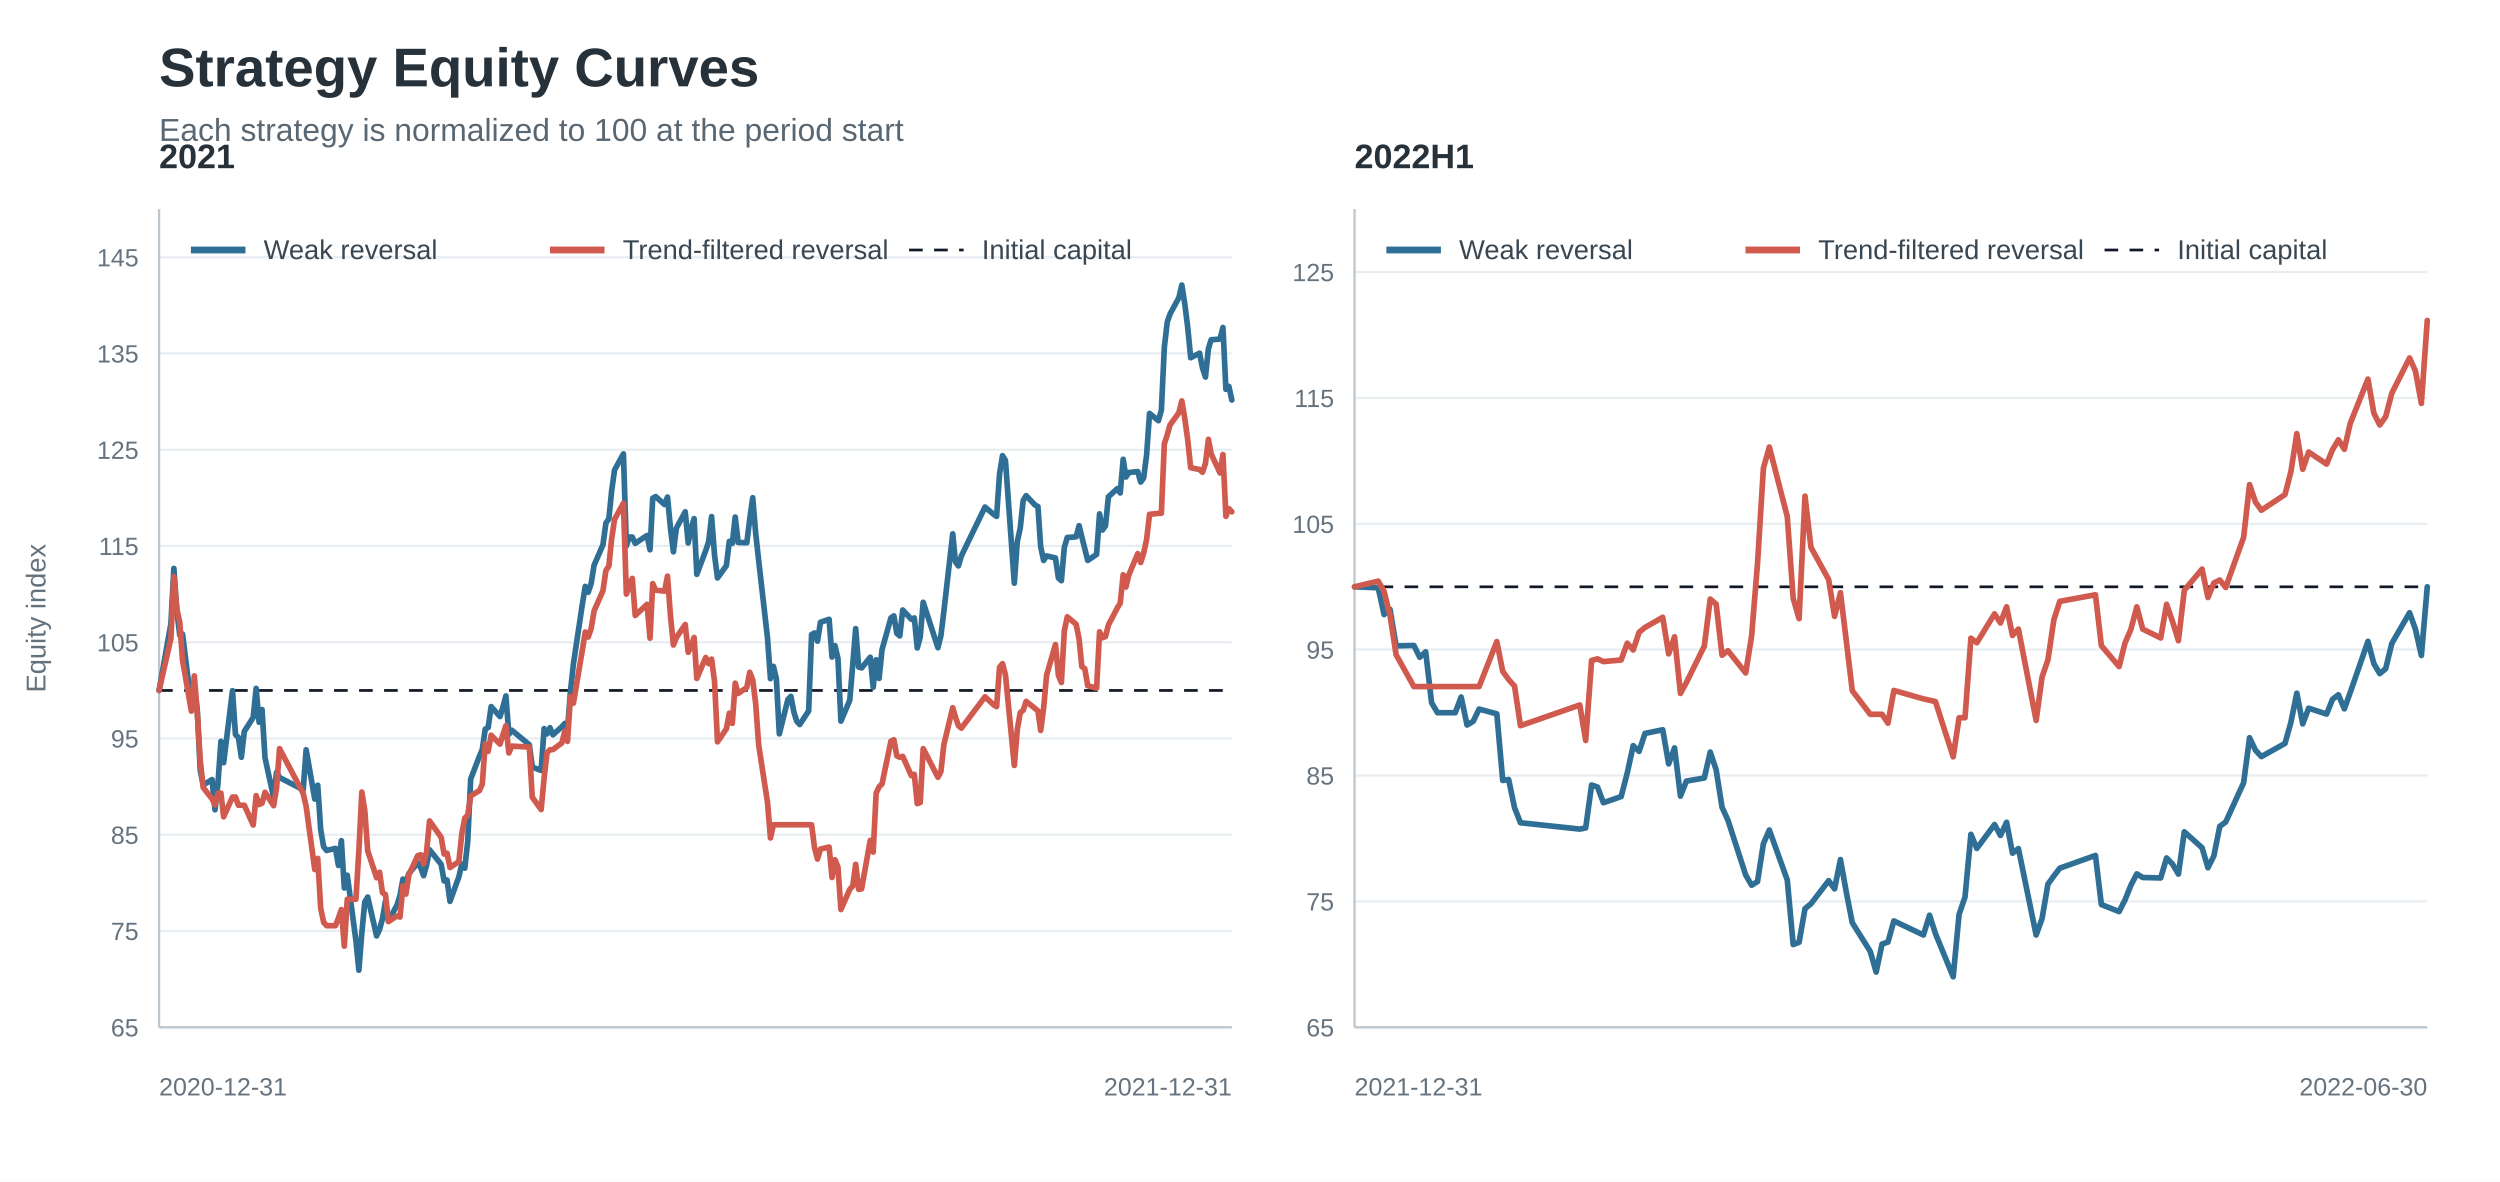
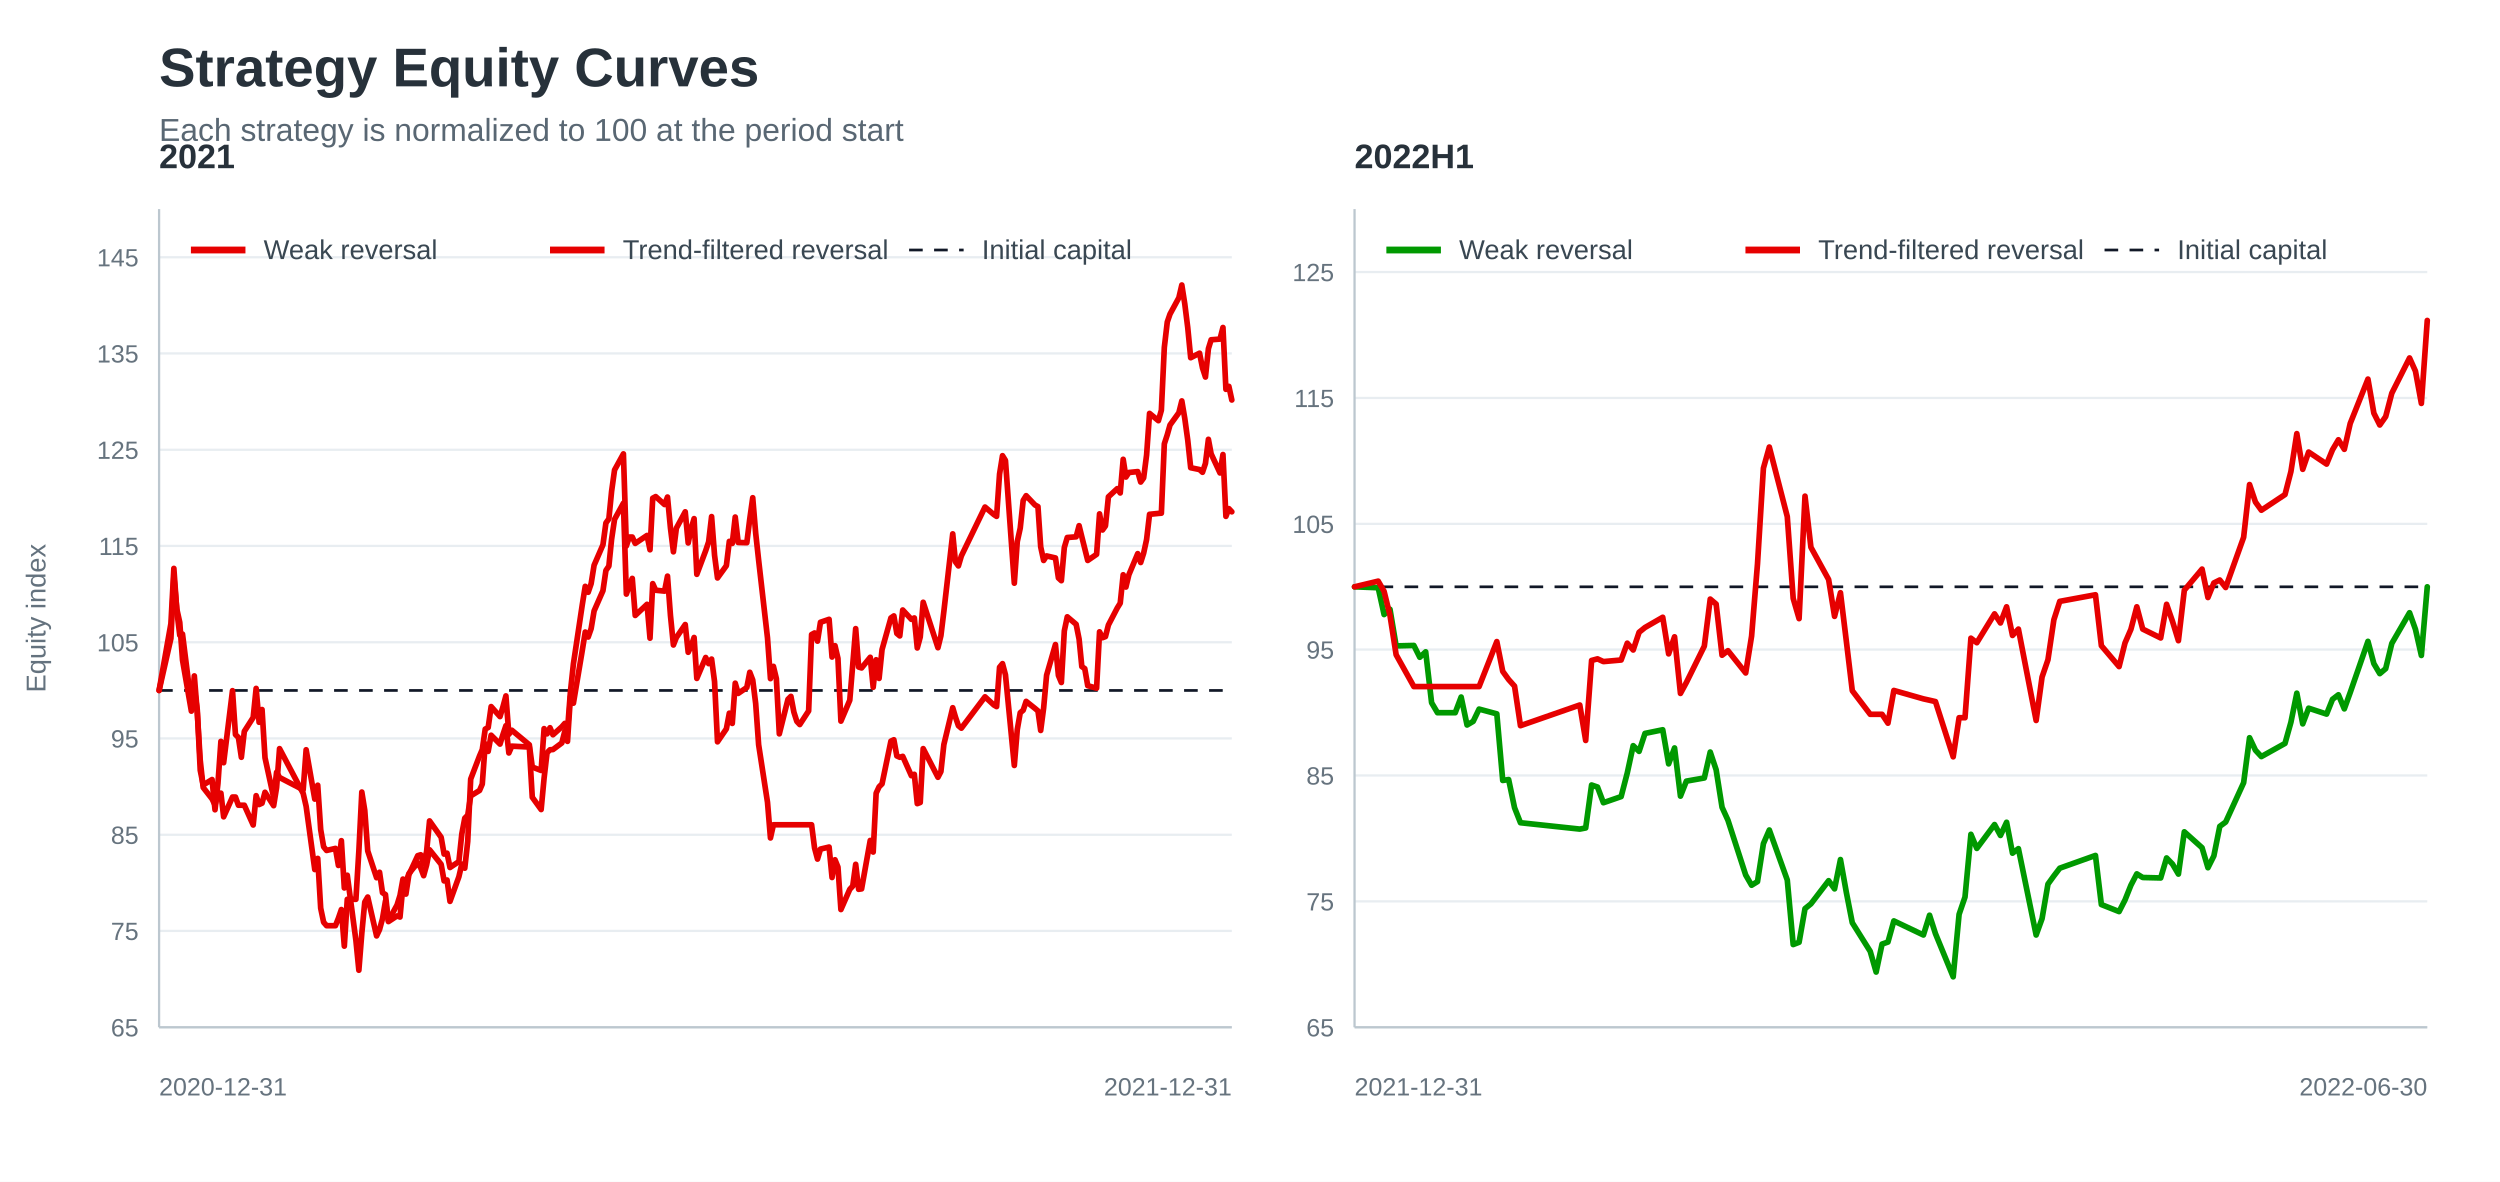
<svg xmlns="http://www.w3.org/2000/svg" width="1100" height="520" viewBox="0 0 1100 520" role="img">
  <rect width="100%" height="100%" fill="#ffffff" />
  <text x="70.0" y="38.0" font-family="Arial, sans-serif" font-size="24" font-weight="700" fill="#27313a" text-anchor="start">Strategy Equity Curves</text>
  <text x="70.0" y="62.0" font-family="Arial, sans-serif" font-size="14" font-weight="400" fill="#596773" text-anchor="start">Each strategy is normalized to 100 at the period start</text>
  <text x="70.0" y="74.0" font-family="Arial, sans-serif" font-size="15" font-weight="700" fill="#27313a" text-anchor="start">2021</text>
  <line x1="70.0" y1="452.0" x2="542.0" y2="452.0" stroke="#e8edf1" stroke-width="1.0" />
  <text x="61.0" y="456.0" font-family="Arial, sans-serif" font-size="11" font-weight="400" fill="#66737e" text-anchor="end">65</text>
  <line x1="70.0" y1="409.6" x2="542.0" y2="409.6" stroke="#e8edf1" stroke-width="1.0" />
  <text x="61.0" y="413.6" font-family="Arial, sans-serif" font-size="11" font-weight="400" fill="#66737e" text-anchor="end">75</text>
  <line x1="70.0" y1="367.3" x2="542.0" y2="367.3" stroke="#e8edf1" stroke-width="1.0" />
  <text x="61.0" y="371.3" font-family="Arial, sans-serif" font-size="11" font-weight="400" fill="#66737e" text-anchor="end">85</text>
  <line x1="70.0" y1="324.9" x2="542.0" y2="324.9" stroke="#e8edf1" stroke-width="1.0" />
  <text x="61.0" y="328.9" font-family="Arial, sans-serif" font-size="11" font-weight="400" fill="#66737e" text-anchor="end">95</text>
  <line x1="70.0" y1="282.6" x2="542.0" y2="282.6" stroke="#e8edf1" stroke-width="1.0" />
  <text x="61.0" y="286.6" font-family="Arial, sans-serif" font-size="11" font-weight="400" fill="#66737e" text-anchor="end">105</text>
  <line x1="70.0" y1="240.2" x2="542.0" y2="240.2" stroke="#e8edf1" stroke-width="1.0" />
  <text x="61.0" y="244.2" font-family="Arial, sans-serif" font-size="11" font-weight="400" fill="#66737e" text-anchor="end">115</text>
  <line x1="70.0" y1="197.9" x2="542.0" y2="197.9" stroke="#e8edf1" stroke-width="1.0" />
  <text x="61.0" y="201.9" font-family="Arial, sans-serif" font-size="11" font-weight="400" fill="#66737e" text-anchor="end">125</text>
  <line x1="70.0" y1="155.5" x2="542.0" y2="155.5" stroke="#e8edf1" stroke-width="1.0" />
  <text x="61.0" y="159.5" font-family="Arial, sans-serif" font-size="11" font-weight="400" fill="#66737e" text-anchor="end">135</text>
  <line x1="70.0" y1="113.2" x2="542.0" y2="113.2" stroke="#e8edf1" stroke-width="1.0" />
  <text x="61.0" y="117.2" font-family="Arial, sans-serif" font-size="11" font-weight="400" fill="#66737e" text-anchor="end">145</text>
  <line x1="70.0" y1="92.0" x2="70.0" y2="452.0" stroke="#bcc7cf" stroke-width="1.0" />
  <line x1="70.0" y1="452.0" x2="542.0" y2="452.0" stroke="#bcc7cf" stroke-width="1.0" />
  <text x="70.0" y="482.0" font-family="Arial, sans-serif" font-size="11" font-weight="400" fill="#66737e" text-anchor="start">2020-12-31</text>
  <text x="542.0" y="482.0" font-family="Arial, sans-serif" font-size="11" font-weight="400" fill="#66737e" text-anchor="end">2021-12-31</text>
  <line x1="70.0" y1="303.8" x2="542.0" y2="303.8" stroke="#111827" stroke-width="1.2" stroke-dasharray="6 5" />
-   <polyline points="70.0,303.8 75.2,274.4 76.5,250.1 77.8,268.8 79.1,279.5 80.3,279.0 84.2,310.2 85.5,303.2 86.8,312.4 88.1,338.9 89.4,345.4 93.3,343.0 94.6,356.3 95.9,344.7 97.2,326.2 98.4,335.6 102.3,303.9 103.6,323.2 104.9,324.5 106.2,333.2 107.5,321.8 111.4,315.7 112.7,302.9 114.0,317.8 115.3,312.2 116.6,333.4 120.4,350.9 121.7,339.8 123.0,342.1 133.4,347.5 134.7,329.9 138.5,351.6 139.8,345.5 141.1,365.0 142.4,372.6 143.7,374.2 147.6,373.3 148.9,380.8 150.2,369.9 151.5,390.7 152.8,385.1 156.6,413.8 157.9,426.9 159.2,410.6 160.5,396.9 161.8,394.7 165.7,411.8 167.0,409.0 168.3,404.2 169.6,396.5 170.9,405.1 174.7,398.2 176.0,394.0 177.3,386.8 178.6,388.3 179.9,384.4 183.8,379.6 185.1,381.8 186.4,385.3 187.7,380.6 189.0,373.9 194.1,380.3 195.4,387.6 196.7,387.2 198.0,396.6 201.9,385.8 203.2,380.2 204.5,382.0 205.8,370.2 207.1,342.8 211.0,332.6 212.2,329.8 213.5,320.8 214.8,320.1 216.1,310.9 220.0,315.3 221.3,311.0 222.6,306.2 223.9,323.1 225.2,321.3 232.9,327.7 234.2,337.5 238.1,339.0 239.4,320.6 240.7,322.9 242.0,320.2 243.3,323.3 247.2,319.8 248.5,318.3 249.7,321.3 251.0,304.2 252.3,292.1 256.2,266.1 257.5,258.0 258.8,260.6 260.1,256.8 261.4,248.7 265.3,239.7 266.6,230.1 267.9,228.3 269.1,216.2 270.4,206.8 274.3,199.7 275.6,240.2 276.9,236.3 278.2,236.3 279.5,239.1 284.7,235.6 286.0,241.9 287.2,219.2 288.5,218.5 292.4,222.0 293.7,218.7 295.0,232.3 296.3,242.8 297.6,232.4 301.5,225.2 302.8,238.9 304.1,232.6 305.4,228.2 306.6,252.7 310.5,242.3 311.8,238.4 313.1,227.3 314.4,244.3 315.7,254.3 319.6,248.9 320.9,238.2 322.2,239.1 323.5,227.5 324.8,238.7 328.6,238.8 329.9,228.3 331.2,219.0 332.5,234.6 333.8,246.5 337.7,280.7 339.0,298.6 340.3,293.2 341.6,298.6 342.9,322.9 346.7,307.7 348.0,306.4 349.3,313.3 350.6,317.4 351.9,318.8 355.8,312.8 357.1,279.2 358.4,278.5 359.7,282.1 361.0,273.8 364.8,272.5 366.1,289.1 367.4,284.1 368.7,289.7 370.0,317.3 373.9,308.1 375.2,292.5 376.5,276.6 377.8,293.5 379.1,293.9 382.9,289.2 384.2,302.4 385.5,290.3 386.8,298.5 388.1,285.8 392.0,271.9 393.3,271.0 394.6,278.7 395.9,279.8 397.2,268.4 401.0,272.5 402.3,271.9 403.6,285.1 404.9,280.3 406.2,265.0 412.7,285.0 414.0,279.7 415.3,269.0 419.2,234.9 420.4,247.2 421.7,249.0 423.0,244.6 433.4,223.1 437.3,226.4 438.5,227.2 439.8,208.6 441.1,200.5 442.4,202.6 446.3,256.6 447.6,238.3 448.9,232.4 450.2,220.2 451.5,218.1 455.4,222.2 456.7,222.9 457.9,240.6 459.2,246.6 460.5,244.6 464.4,245.5 465.7,254.3 467.0,255.5 468.3,240.9 469.6,236.5 473.5,236.2 474.8,231.3 476.0,236.2 477.3,241.4 478.6,246.6 482.5,243.9 483.8,226.1 485.1,233.2 486.4,231.4 487.7,218.6 491.6,215.0 492.9,216.9 494.2,202.1 495.4,209.9 496.7,207.9 500.6,207.5 501.9,212.1 503.2,210.3 504.5,200.2 505.8,181.9 509.7,185.1 511.0,180.5 512.3,152.9 513.6,141.7 514.8,138.2 518.7,131.0 520.0,125.4 521.3,133.7 522.6,144.1 523.9,157.4 527.8,155.4 529.1,161.9 530.4,165.9 531.7,153.4 532.9,149.5 536.8,149.2 538.1,144.1 539.4,171.3 540.7,170.0 542.0,176.0" fill="none" stroke="#2f6f95" stroke-width="2.5" stroke-linejoin="round" stroke-linecap="round" />
-   <polyline points="70.0,303.8 75.2,280.9 76.5,253.7 77.8,268.0 79.1,273.9 80.3,290.4 84.2,312.9 85.5,297.4 86.8,313.6 88.1,334.5 89.4,346.5 93.3,351.5 94.6,354.2 95.9,349.0 97.2,349.0 98.4,359.4 102.3,350.7 103.6,350.7 104.9,354.3 106.2,354.3 107.5,354.3 111.4,363.0 112.7,350.1 114.0,354.0 115.3,353.4 116.6,348.6 120.4,354.5 121.7,346.5 123.0,329.4 133.4,349.1 134.7,354.8 138.5,382.6 139.8,377.7 141.1,399.6 142.4,405.8 143.7,407.3 147.6,407.3 148.9,404.0 150.2,400.2 151.5,416.3 152.8,395.7 156.6,395.7 157.9,374.4 159.2,348.5 160.5,356.6 161.8,374.4 165.7,386.2 167.0,383.8 168.3,392.8 169.6,393.6 170.9,405.5 174.7,403.0 176.0,403.5 177.3,389.7 178.6,393.4 179.9,384.9 183.8,376.5 185.1,376.1 186.4,380.1 187.7,374.7 189.0,361.2 194.1,368.4 195.4,375.8 196.7,375.4 198.0,381.7 201.9,379.1 203.2,366.9 204.5,360.0 205.8,358.7 207.1,350.2 211.0,347.8 212.2,345.0 213.5,327.3 214.8,330.6 216.1,323.5 220.0,327.4 221.3,323.2 222.6,319.3 223.9,331.3 225.2,328.3 232.9,328.7 234.2,350.8 238.1,356.2 239.4,342.4 240.7,331.2 242.0,329.9 243.3,329.8 247.2,326.9 248.5,321.8 249.7,326.2 251.0,306.5 252.3,309.4 256.2,286.2 257.5,278.1 258.8,280.3 260.1,276.6 261.4,268.8 265.3,259.9 266.6,251.0 267.9,249.1 269.1,237.3 270.4,228.5 274.3,221.4 275.6,261.4 276.9,257.6 278.2,254.5 279.5,270.8 284.7,265.9 286.0,280.8 287.2,256.8 288.5,259.7 292.4,260.1 293.7,253.5 295.0,270.8 296.3,283.8 297.6,280.5 301.5,274.8 302.8,287.0 304.1,284.3 305.4,280.5 306.6,298.5 310.5,289.3 311.8,292.0 313.1,290.0 314.4,299.9 315.7,326.4 319.6,320.7 320.9,313.8 322.2,318.3 323.5,300.6 324.8,305.1 328.6,302.5 329.9,295.8 331.2,299.2 332.5,309.6 333.8,327.7 337.7,353.0 339.0,368.7 340.3,362.9 341.6,362.9 342.9,362.9 346.7,362.9 348.0,362.9 349.3,362.9 350.6,362.9 351.9,362.9 355.8,362.9 357.1,362.9 358.4,373.1 359.7,378.0 361.0,373.6 364.8,372.7 366.1,386.1 367.4,378.3 368.7,381.5 370.0,400.2 373.9,391.3 375.2,389.9 376.5,380.3 377.8,391.3 379.1,391.1 382.9,369.8 384.2,374.9 385.5,349.0 386.8,346.2 388.1,344.9 392.0,326.1 393.3,325.5 394.6,332.6 395.9,333.2 397.2,332.8 401.0,341.3 402.3,340.7 403.6,353.6 404.9,353.1 406.2,329.4 412.7,342.0 414.0,339.5 415.3,327.6 419.2,311.4 420.4,315.5 421.7,319.3 423.0,320.4 433.4,306.6 437.3,310.2 438.5,310.9 439.8,293.6 441.1,292.0 442.4,296.9 446.3,336.8 447.6,321.0 448.9,313.6 450.2,312.5 451.5,308.6 455.4,311.7 456.7,312.8 457.9,321.4 459.2,311.5 460.5,297.1 464.4,283.6 465.7,297.2 467.0,300.3 468.3,277.6 469.6,271.4 473.5,274.7 474.8,281.2 476.0,293.3 477.3,294.2 478.6,301.7 482.5,302.8 483.8,278.0 485.1,280.6 486.4,280.1 487.7,275.0 491.6,267.5 492.9,265.4 494.2,252.9 495.4,258.3 496.7,252.9 500.6,243.6 501.9,247.5 503.2,243.4 504.5,237.4 505.8,226.3 509.7,225.9 511.0,225.8 512.3,195.3 513.6,191.3 514.8,187.0 518.7,181.6 520.0,176.4 521.3,184.1 522.6,193.6 523.9,205.8 527.8,206.6 529.1,207.8 530.4,203.9 531.7,193.3 532.9,199.7 536.8,208.1 538.1,200.0 539.4,227.2 540.7,223.8 542.0,225.2" fill="none" stroke="#d05a4e" stroke-width="2.5" stroke-linejoin="round" stroke-linecap="round" />
-   <line x1="84.0" y1="110.0" x2="108.0" y2="110.0" stroke="#2f6f95" stroke-width="3.0" />
+   <polyline points="70.0,303.8 75.2,274.4 76.5,250.1 77.8,268.8 79.1,279.5 80.3,279.0 84.2,310.2 85.5,303.2 86.8,312.4 88.1,338.9 89.4,345.4 93.3,343.0 94.6,356.3 95.9,344.7 97.2,326.2 98.4,335.6 102.3,303.9 103.6,323.2 104.9,324.5 106.2,333.2 107.5,321.8 111.4,315.7 112.7,302.9 114.0,317.8 115.3,312.2 116.6,333.4 120.4,350.9 121.7,339.8 123.0,342.1 133.4,347.5 134.7,329.9 138.5,351.6 139.8,345.5 141.1,365.0 142.4,372.6 143.7,374.2 147.6,373.3 148.9,380.8 150.2,369.9 151.5,390.7 152.8,385.1 156.6,413.8 157.9,426.9 159.2,410.6 160.5,396.9 161.8,394.7 165.7,411.8 167.0,409.0 168.3,404.2 169.6,396.5 170.9,405.1 174.7,398.2 176.0,394.0 177.3,386.8 178.6,388.3 179.9,384.4 183.8,379.6 185.1,381.8 186.4,385.3 187.7,380.6 189.0,373.9 194.1,380.3 195.4,387.6 196.7,387.2 198.0,396.6 201.9,385.8 203.2,380.2 204.5,382.0 205.8,370.2 207.1,342.8 211.0,332.6 212.2,329.8 213.5,320.8 214.8,320.1 216.1,310.9 220.0,315.3 221.3,311.0 222.6,306.2 223.9,323.1 225.2,321.3 232.9,327.7 234.2,337.5 238.1,339.0 239.4,320.6 240.7,322.9 242.0,320.2 243.3,323.3 247.2,319.8 248.5,318.3 249.7,321.3 251.0,304.2 252.3,292.1 256.2,266.1 257.5,258.0 258.8,260.6 260.1,256.8 261.4,248.7 265.3,239.7 266.6,230.1 267.9,228.3 269.1,216.2 270.4,206.8 274.3,199.7 275.6,240.2 276.9,236.3 278.2,236.3 279.5,239.1 284.7,235.6 286.0,241.9 287.2,219.2 288.5,218.5 292.4,222.0 293.7,218.7 295.0,232.3 296.3,242.8 297.6,232.4 301.5,225.2 302.8,238.9 304.1,232.6 305.4,228.2 306.6,252.7 310.5,242.3 311.8,238.4 313.1,227.3 314.4,244.3 315.7,254.3 319.6,248.9 320.9,238.2 322.2,239.1 323.5,227.5 324.8,238.7 328.6,238.8 329.9,228.3 331.2,219.0 332.5,234.6 333.8,246.5 337.7,280.7 339.0,298.6 340.3,293.2 341.6,298.6 342.9,322.9 346.7,307.7 348.0,306.4 349.3,313.3 350.6,317.4 351.9,318.8 355.8,312.8 357.1,279.2 358.4,278.5 359.7,282.1 361.0,273.8 364.8,272.5 366.1,289.1 367.4,284.1 368.7,289.7 370.0,317.3 373.9,308.1 375.2,292.5 376.5,276.6 377.8,293.5 379.1,293.9 382.9,289.2 384.2,302.4 385.5,290.3 386.8,298.5 388.1,285.8 392.0,271.9 393.3,271.0 394.6,278.7 395.9,279.8 397.2,268.4 401.0,272.5 402.3,271.9 403.6,285.1 404.9,280.3 406.2,265.0 412.7,285.0 414.0,279.7 415.3,269.0 419.2,234.9 420.4,247.2 421.7,249.0 423.0,244.6 433.4,223.1 437.3,226.4 438.5,227.2 439.8,208.6 441.1,200.5 442.4,202.6 446.3,256.6 447.6,238.3 448.9,232.4 450.2,220.2 451.5,218.1 455.4,222.2 456.7,222.9 457.9,240.6 459.2,246.6 460.5,244.6 464.4,245.5 465.7,254.3 467.0,255.5 468.3,240.9 469.6,236.5 473.5,236.2 474.8,231.3 476.0,236.2 477.3,241.4 478.6,246.6 482.5,243.9 483.8,226.1 485.1,233.2 486.4,231.4 487.7,218.6 491.6,215.0 492.9,216.9 494.2,202.1 495.4,209.9 496.7,207.9 500.6,207.5 501.9,212.1 503.2,210.3 504.5,200.2 505.8,181.9 509.7,185.1 511.0,180.5 512.3,152.9 513.6,141.7 514.8,138.2 518.7,131.0 520.0,125.4 521.3,133.7 522.6,144.1 523.9,157.4 527.8,155.4 529.1,161.9 530.4,165.9 531.7,153.4 532.9,149.5 536.8,149.2 538.1,144.1 539.4,171.3 540.7,170.0 542.0,176.0" fill="none" stroke="#E60000" stroke-width="2.5" stroke-linejoin="round" stroke-linecap="round" />
+   <polyline points="70.0,303.8 75.2,280.9 76.5,253.7 77.8,268.0 79.1,273.9 80.3,290.4 84.2,312.9 85.5,297.4 86.8,313.6 88.1,334.5 89.4,346.5 93.3,351.5 94.6,354.2 95.9,349.0 97.2,349.0 98.4,359.4 102.3,350.7 103.6,350.7 104.9,354.3 106.2,354.3 107.5,354.3 111.4,363.0 112.7,350.1 114.0,354.0 115.3,353.4 116.6,348.6 120.4,354.5 121.7,346.5 123.0,329.4 133.4,349.1 134.7,354.8 138.5,382.6 139.8,377.7 141.1,399.6 142.4,405.8 143.7,407.3 147.6,407.3 148.9,404.0 150.2,400.2 151.5,416.3 152.8,395.7 156.6,395.7 157.9,374.4 159.2,348.5 160.5,356.6 161.8,374.4 165.7,386.2 167.0,383.8 168.3,392.8 169.6,393.6 170.9,405.5 174.7,403.0 176.0,403.5 177.3,389.7 178.6,393.4 179.9,384.9 183.8,376.5 185.1,376.1 186.4,380.1 187.7,374.7 189.0,361.2 194.1,368.4 195.4,375.8 196.7,375.4 198.0,381.7 201.9,379.1 203.2,366.9 204.5,360.0 205.8,358.7 207.1,350.2 211.0,347.8 212.2,345.0 213.5,327.3 214.8,330.6 216.1,323.5 220.0,327.4 221.3,323.2 222.6,319.3 223.9,331.3 225.2,328.3 232.9,328.7 234.2,350.8 238.1,356.2 239.4,342.4 240.7,331.2 242.0,329.9 243.3,329.8 247.2,326.9 248.5,321.8 249.7,326.2 251.0,306.5 252.3,309.4 256.2,286.2 257.5,278.1 258.8,280.3 260.1,276.6 261.4,268.8 265.3,259.9 266.6,251.0 267.9,249.1 269.1,237.3 270.4,228.5 274.3,221.4 275.6,261.4 276.9,257.6 278.2,254.5 279.5,270.8 284.7,265.9 286.0,280.8 287.2,256.8 288.5,259.7 292.4,260.1 293.7,253.5 295.0,270.8 296.3,283.8 297.6,280.5 301.5,274.8 302.8,287.0 304.1,284.3 305.4,280.5 306.6,298.5 310.5,289.3 311.8,292.0 313.1,290.0 314.4,299.9 315.7,326.4 319.6,320.7 320.9,313.8 322.2,318.3 323.5,300.6 324.8,305.1 328.6,302.5 329.9,295.8 331.2,299.2 332.5,309.6 333.8,327.7 337.7,353.0 339.0,368.7 340.3,362.9 341.6,362.9 342.9,362.9 346.7,362.9 348.0,362.9 349.3,362.9 350.6,362.9 351.9,362.9 355.8,362.9 357.1,362.9 358.4,373.1 359.7,378.0 361.0,373.6 364.8,372.7 366.1,386.1 367.4,378.3 368.7,381.5 370.0,400.2 373.9,391.3 375.2,389.9 376.5,380.3 377.8,391.3 379.1,391.1 382.9,369.8 384.2,374.9 385.5,349.0 386.8,346.2 388.1,344.9 392.0,326.1 393.3,325.5 394.6,332.6 395.9,333.2 397.2,332.8 401.0,341.3 402.3,340.7 403.6,353.6 404.9,353.1 406.2,329.4 412.7,342.0 414.0,339.5 415.3,327.6 419.2,311.4 420.4,315.5 421.7,319.3 423.0,320.4 433.4,306.6 437.3,310.2 438.5,310.9 439.8,293.6 441.1,292.0 442.4,296.9 446.3,336.8 447.6,321.0 448.9,313.6 450.2,312.5 451.5,308.6 455.4,311.7 456.7,312.8 457.9,321.4 459.2,311.5 460.5,297.1 464.4,283.6 465.7,297.2 467.0,300.3 468.3,277.6 469.6,271.4 473.5,274.7 474.8,281.2 476.0,293.3 477.3,294.2 478.6,301.7 482.5,302.8 483.8,278.0 485.1,280.6 486.4,280.1 487.7,275.0 491.6,267.5 492.9,265.4 494.2,252.9 495.4,258.3 496.7,252.9 500.6,243.6 501.9,247.5 503.2,243.4 504.5,237.4 505.8,226.3 509.7,225.9 511.0,225.8 512.3,195.3 513.6,191.3 514.8,187.0 518.7,181.6 520.0,176.4 521.3,184.1 522.6,193.6 523.9,205.8 527.8,206.6 529.1,207.8 530.4,203.9 531.7,193.3 532.9,199.7 536.8,208.1 538.1,200.0 539.4,227.2 540.7,223.8 542.0,225.2" fill="none" stroke="#E60000" stroke-width="2.5" stroke-linejoin="round" stroke-linecap="round" />
+   <line x1="84.0" y1="110.0" x2="108.0" y2="110.0" stroke="#E60000" stroke-width="3.0" />
  <text x="116.0" y="114.0" font-family="Arial, sans-serif" font-size="12" font-weight="400" fill="#394752" text-anchor="start">Weak reversal</text>
-   <line x1="242.0" y1="110.0" x2="266.0" y2="110.0" stroke="#d05a4e" stroke-width="3.0" />
+   <line x1="242.0" y1="110.0" x2="266.0" y2="110.0" stroke="#E60000" stroke-width="3.0" />
  <text x="274.0" y="114.0" font-family="Arial, sans-serif" font-size="12" font-weight="400" fill="#394752" text-anchor="start">Trend-filtered reversal</text>
  <line x1="400.0" y1="110.0" x2="424.0" y2="110.0" stroke="#111827" stroke-width="1.2" stroke-dasharray="6 5" />
  <text x="432.0" y="114.0" font-family="Arial, sans-serif" font-size="12" font-weight="400" fill="#394752" text-anchor="start">Initial capital</text>
  <text x="596.0" y="74.0" font-family="Arial, sans-serif" font-size="15" font-weight="700" fill="#27313a" text-anchor="start">2022H1</text>
  <line x1="596.0" y1="452.0" x2="1068.0" y2="452.0" stroke="#e8edf1" stroke-width="1.0" />
  <text x="587.0" y="456.0" font-family="Arial, sans-serif" font-size="11" font-weight="400" fill="#66737e" text-anchor="end">65</text>
  <line x1="596.0" y1="396.6" x2="1068.0" y2="396.6" stroke="#e8edf1" stroke-width="1.0" />
  <text x="587.0" y="400.6" font-family="Arial, sans-serif" font-size="11" font-weight="400" fill="#66737e" text-anchor="end">75</text>
  <line x1="596.0" y1="341.2" x2="1068.0" y2="341.2" stroke="#e8edf1" stroke-width="1.0" />
  <text x="587.0" y="345.2" font-family="Arial, sans-serif" font-size="11" font-weight="400" fill="#66737e" text-anchor="end">85</text>
  <line x1="596.0" y1="285.8" x2="1068.0" y2="285.8" stroke="#e8edf1" stroke-width="1.0" />
  <text x="587.0" y="289.8" font-family="Arial, sans-serif" font-size="11" font-weight="400" fill="#66737e" text-anchor="end">95</text>
  <line x1="596.0" y1="230.5" x2="1068.0" y2="230.5" stroke="#e8edf1" stroke-width="1.0" />
  <text x="587.0" y="234.5" font-family="Arial, sans-serif" font-size="11" font-weight="400" fill="#66737e" text-anchor="end">105</text>
  <line x1="596.0" y1="175.1" x2="1068.0" y2="175.1" stroke="#e8edf1" stroke-width="1.0" />
  <text x="587.0" y="179.1" font-family="Arial, sans-serif" font-size="11" font-weight="400" fill="#66737e" text-anchor="end">115</text>
  <line x1="596.0" y1="119.7" x2="1068.0" y2="119.7" stroke="#e8edf1" stroke-width="1.0" />
  <text x="587.0" y="123.7" font-family="Arial, sans-serif" font-size="11" font-weight="400" fill="#66737e" text-anchor="end">125</text>
  <line x1="596.0" y1="92.0" x2="596.0" y2="452.0" stroke="#bcc7cf" stroke-width="1.0" />
  <line x1="596.0" y1="452.0" x2="1068.0" y2="452.0" stroke="#bcc7cf" stroke-width="1.0" />
  <text x="596.0" y="482.0" font-family="Arial, sans-serif" font-size="11" font-weight="400" fill="#66737e" text-anchor="start">2021-12-31</text>
  <text x="1068.0" y="482.0" font-family="Arial, sans-serif" font-size="11" font-weight="400" fill="#66737e" text-anchor="end">2022-06-30</text>
  <line x1="596.0" y1="258.2" x2="1068.0" y2="258.2" stroke="#111827" stroke-width="1.2" stroke-dasharray="6 5" />
-   <polyline points="596.0,258.2 606.4,258.6 609.0,270.4 611.6,268.1 614.3,284.2 622.1,284.0 624.7,289.2 627.3,286.8 629.9,309.2 632.5,313.6 640.3,313.6 642.9,306.7 645.5,319.0 648.2,317.4 650.8,312.0 658.6,314.1 661.2,343.4 663.8,343.0 666.4,355.4 669.0,362.0 695.1,364.8 697.7,364.3 700.3,345.4 702.9,346.3 705.5,353.2 713.3,350.5 716.0,340.1 718.6,328.1 721.2,330.6 723.8,322.7 731.6,321.1 734.2,336.1 736.8,329.1 739.4,350.3 742.0,343.7 749.9,342.3 752.5,330.9 755.1,338.7 757.7,355.2 760.3,360.9 768.1,385.0 770.7,389.5 773.3,387.9 775.9,371.2 778.5,365.2 786.4,387.2 789.0,415.6 791.6,414.6 794.2,399.8 796.8,397.7 804.6,387.5 807.2,391.1 809.8,378.2 812.4,392.7 815.0,406.0 822.9,418.6 825.5,427.7 828.1,415.4 830.7,414.5 833.3,405.2 846.3,411.4 849.0,402.7 851.6,410.8 859.4,429.8 862.0,402.3 864.6,394.7 867.2,367.1 869.8,373.3 877.6,362.8 880.2,367.6 882.9,361.8 885.5,375.4 888.1,373.4 895.9,411.4 898.5,404.2 901.1,389.0 903.7,385.4 906.3,382.0 922.0,376.4 924.6,398.0 932.4,401.1 935.0,396.0 937.6,389.5 940.2,384.5 942.8,386.1 950.7,386.3 953.3,377.5 955.9,380.2 958.5,384.6 961.1,366.0 968.9,373.0 971.5,381.8 974.1,376.6 976.7,363.6 979.3,361.7 987.2,344.4 989.8,324.6 992.4,330.1 995.0,332.9 1005.4,327.1 1008.0,317.8 1010.6,305.0 1013.2,318.5 1015.8,311.6 1023.7,314.2 1026.3,307.7 1028.9,305.7 1031.5,311.9 1034.1,304.7 1041.9,282.2 1044.5,292.0 1047.1,296.4 1049.7,294.2 1052.4,283.1 1060.2,269.6 1062.8,276.9 1065.4,288.4 1068.0,258.2" fill="none" stroke="#2f6f95" stroke-width="2.5" stroke-linejoin="round" stroke-linecap="round" />
-   <polyline points="596.0,258.2 606.4,255.7 609.0,260.2 611.6,270.8 614.3,288.1 622.1,302.1 624.7,302.1 627.3,302.1 629.9,302.1 632.5,302.1 640.3,302.1 642.9,302.1 645.5,302.1 648.2,302.1 650.8,302.1 658.6,282.3 661.2,295.4 663.8,299.0 666.4,301.9 669.0,319.3 695.1,310.2 697.7,325.8 700.3,290.6 702.9,289.9 705.5,291.1 713.3,290.4 716.0,283.0 718.6,286.0 721.2,278.2 723.8,276.1 731.6,271.6 734.2,287.7 736.8,280.2 739.4,305.1 742.0,300.3 749.9,284.3 752.5,263.6 755.1,265.8 757.7,288.3 760.3,286.3 768.1,296.1 770.7,279.9 773.3,248.1 775.9,206.0 778.5,196.7 786.4,227.3 789.0,263.3 791.6,272.2 794.2,218.3 796.8,240.8 804.6,255.0 807.2,271.2 809.8,260.8 812.4,282.2 815.0,303.9 822.9,314.3 825.5,314.3 828.1,314.3 830.7,318.2 833.3,303.8 846.3,307.5 849.0,308.1 851.6,308.7 859.4,333.0 862.0,315.8 864.6,315.8 867.2,280.8 869.8,282.8 877.6,270.1 880.2,274.1 882.9,267.0 885.5,279.6 888.1,276.8 895.9,317.0 898.5,297.9 901.1,290.3 903.7,272.7 906.3,264.6 922.0,261.7 924.6,284.1 932.4,293.3 935.0,282.9 937.6,276.9 940.2,267.0 942.8,276.8 950.7,280.7 953.3,265.9 955.9,273.4 958.5,281.9 961.1,259.7 968.9,250.4 971.5,262.9 974.1,256.5 976.7,255.2 979.3,258.5 987.2,236.4 989.8,213.2 992.4,220.9 995.0,224.5 1005.4,217.6 1008.0,207.5 1010.6,190.8 1013.2,206.5 1015.8,198.9 1023.7,204.2 1026.3,197.9 1028.9,193.5 1031.5,197.7 1034.1,186.3 1041.9,166.8 1044.5,181.8 1047.1,187.0 1049.7,183.3 1052.4,173.0 1060.2,157.5 1062.8,163.3 1065.4,177.5 1068.0,141.0" fill="none" stroke="#d05a4e" stroke-width="2.5" stroke-linejoin="round" stroke-linecap="round" />
-   <line x1="610.0" y1="110.0" x2="634.0" y2="110.0" stroke="#2f6f95" stroke-width="3.0" />
+   <polyline points="596.0,258.2 606.4,258.6 609.0,270.4 611.6,268.1 614.3,284.2 622.1,284.0 624.7,289.2 627.3,286.8 629.9,309.2 632.5,313.6 640.3,313.6 642.9,306.7 645.5,319.0 648.2,317.4 650.8,312.0 658.6,314.1 661.2,343.4 663.8,343.0 666.4,355.4 669.0,362.0 695.1,364.8 697.7,364.3 700.3,345.4 702.9,346.3 705.5,353.2 713.3,350.5 716.0,340.1 718.6,328.1 721.2,330.6 723.8,322.7 731.6,321.1 734.2,336.1 736.8,329.1 739.4,350.3 742.0,343.7 749.9,342.3 752.5,330.9 755.1,338.7 757.7,355.2 760.3,360.9 768.1,385.0 770.7,389.5 773.3,387.9 775.9,371.2 778.5,365.2 786.4,387.2 789.0,415.6 791.6,414.6 794.2,399.8 796.8,397.7 804.6,387.5 807.2,391.1 809.8,378.2 812.4,392.7 815.0,406.0 822.9,418.6 825.5,427.7 828.1,415.4 830.7,414.5 833.3,405.2 846.3,411.4 849.0,402.7 851.6,410.8 859.4,429.8 862.0,402.3 864.6,394.7 867.2,367.1 869.8,373.3 877.6,362.8 880.2,367.6 882.9,361.8 885.5,375.4 888.1,373.4 895.9,411.4 898.5,404.2 901.1,389.0 903.7,385.4 906.3,382.0 922.0,376.4 924.6,398.0 932.4,401.1 935.0,396.0 937.6,389.5 940.2,384.5 942.8,386.1 950.7,386.3 953.3,377.5 955.9,380.2 958.5,384.6 961.1,366.0 968.9,373.0 971.5,381.8 974.1,376.6 976.7,363.6 979.3,361.7 987.2,344.4 989.8,324.6 992.4,330.1 995.0,332.9 1005.4,327.1 1008.0,317.8 1010.6,305.0 1013.2,318.5 1015.8,311.6 1023.7,314.2 1026.3,307.7 1028.9,305.7 1031.5,311.9 1034.1,304.7 1041.9,282.2 1044.5,292.0 1047.1,296.4 1049.7,294.2 1052.4,283.1 1060.2,269.6 1062.8,276.9 1065.4,288.4 1068.0,258.2" fill="none" stroke="#009900" stroke-width="2.5" stroke-linejoin="round" stroke-linecap="round" />
+   <polyline points="596.0,258.2 606.4,255.7 609.0,260.2 611.6,270.8 614.3,288.1 622.1,302.1 624.7,302.1 627.3,302.1 629.9,302.1 632.5,302.1 640.3,302.1 642.9,302.1 645.5,302.1 648.2,302.1 650.8,302.1 658.6,282.3 661.2,295.4 663.8,299.0 666.4,301.9 669.0,319.3 695.1,310.2 697.7,325.8 700.3,290.6 702.9,289.9 705.5,291.1 713.3,290.4 716.0,283.0 718.6,286.0 721.2,278.2 723.8,276.1 731.6,271.6 734.2,287.7 736.8,280.2 739.4,305.1 742.0,300.3 749.9,284.3 752.5,263.6 755.1,265.8 757.7,288.3 760.3,286.3 768.1,296.1 770.7,279.9 773.3,248.1 775.9,206.0 778.5,196.7 786.4,227.3 789.0,263.3 791.6,272.2 794.2,218.3 796.8,240.8 804.6,255.0 807.2,271.2 809.8,260.8 812.4,282.2 815.0,303.9 822.9,314.3 825.5,314.3 828.1,314.3 830.7,318.2 833.3,303.8 846.3,307.5 849.0,308.1 851.6,308.7 859.4,333.0 862.0,315.8 864.6,315.8 867.2,280.8 869.8,282.8 877.6,270.1 880.2,274.1 882.9,267.0 885.5,279.6 888.1,276.8 895.9,317.0 898.5,297.9 901.1,290.3 903.7,272.7 906.3,264.6 922.0,261.7 924.6,284.1 932.4,293.3 935.0,282.9 937.6,276.9 940.2,267.0 942.8,276.8 950.7,280.7 953.3,265.9 955.9,273.4 958.5,281.9 961.1,259.7 968.9,250.4 971.5,262.9 974.1,256.5 976.7,255.2 979.3,258.5 987.2,236.4 989.8,213.2 992.4,220.9 995.0,224.5 1005.4,217.6 1008.0,207.5 1010.6,190.8 1013.2,206.5 1015.8,198.9 1023.7,204.2 1026.3,197.9 1028.9,193.5 1031.5,197.7 1034.1,186.3 1041.9,166.8 1044.5,181.8 1047.1,187.0 1049.7,183.3 1052.4,173.0 1060.2,157.5 1062.8,163.3 1065.4,177.5 1068.0,141.0" fill="none" stroke="#E60000" stroke-width="2.5" stroke-linejoin="round" stroke-linecap="round" />
+   <line x1="610.0" y1="110.0" x2="634.0" y2="110.0" stroke="#009900" stroke-width="3.0" />
  <text x="642.0" y="114.0" font-family="Arial, sans-serif" font-size="12" font-weight="400" fill="#394752" text-anchor="start">Weak reversal</text>
-   <line x1="768.0" y1="110.0" x2="792.0" y2="110.0" stroke="#d05a4e" stroke-width="3.0" />
+   <line x1="768.0" y1="110.0" x2="792.0" y2="110.0" stroke="#E60000" stroke-width="3.0" />
  <text x="800.0" y="114.0" font-family="Arial, sans-serif" font-size="12" font-weight="400" fill="#394752" text-anchor="start">Trend-filtered reversal</text>
  <line x1="926.0" y1="110.0" x2="950.0" y2="110.0" stroke="#111827" stroke-width="1.2" stroke-dasharray="6 5" />
  <text x="958.0" y="114.0" font-family="Arial, sans-serif" font-size="12" font-weight="400" fill="#394752" text-anchor="start">Initial capital</text>
  <text x="20.0" y="272.0" font-family="Arial, sans-serif" font-size="12" font-weight="400" fill="#64727e" text-anchor="middle" transform="rotate(-90.0 20.0 272.0)">Equity index</text>
</svg>
